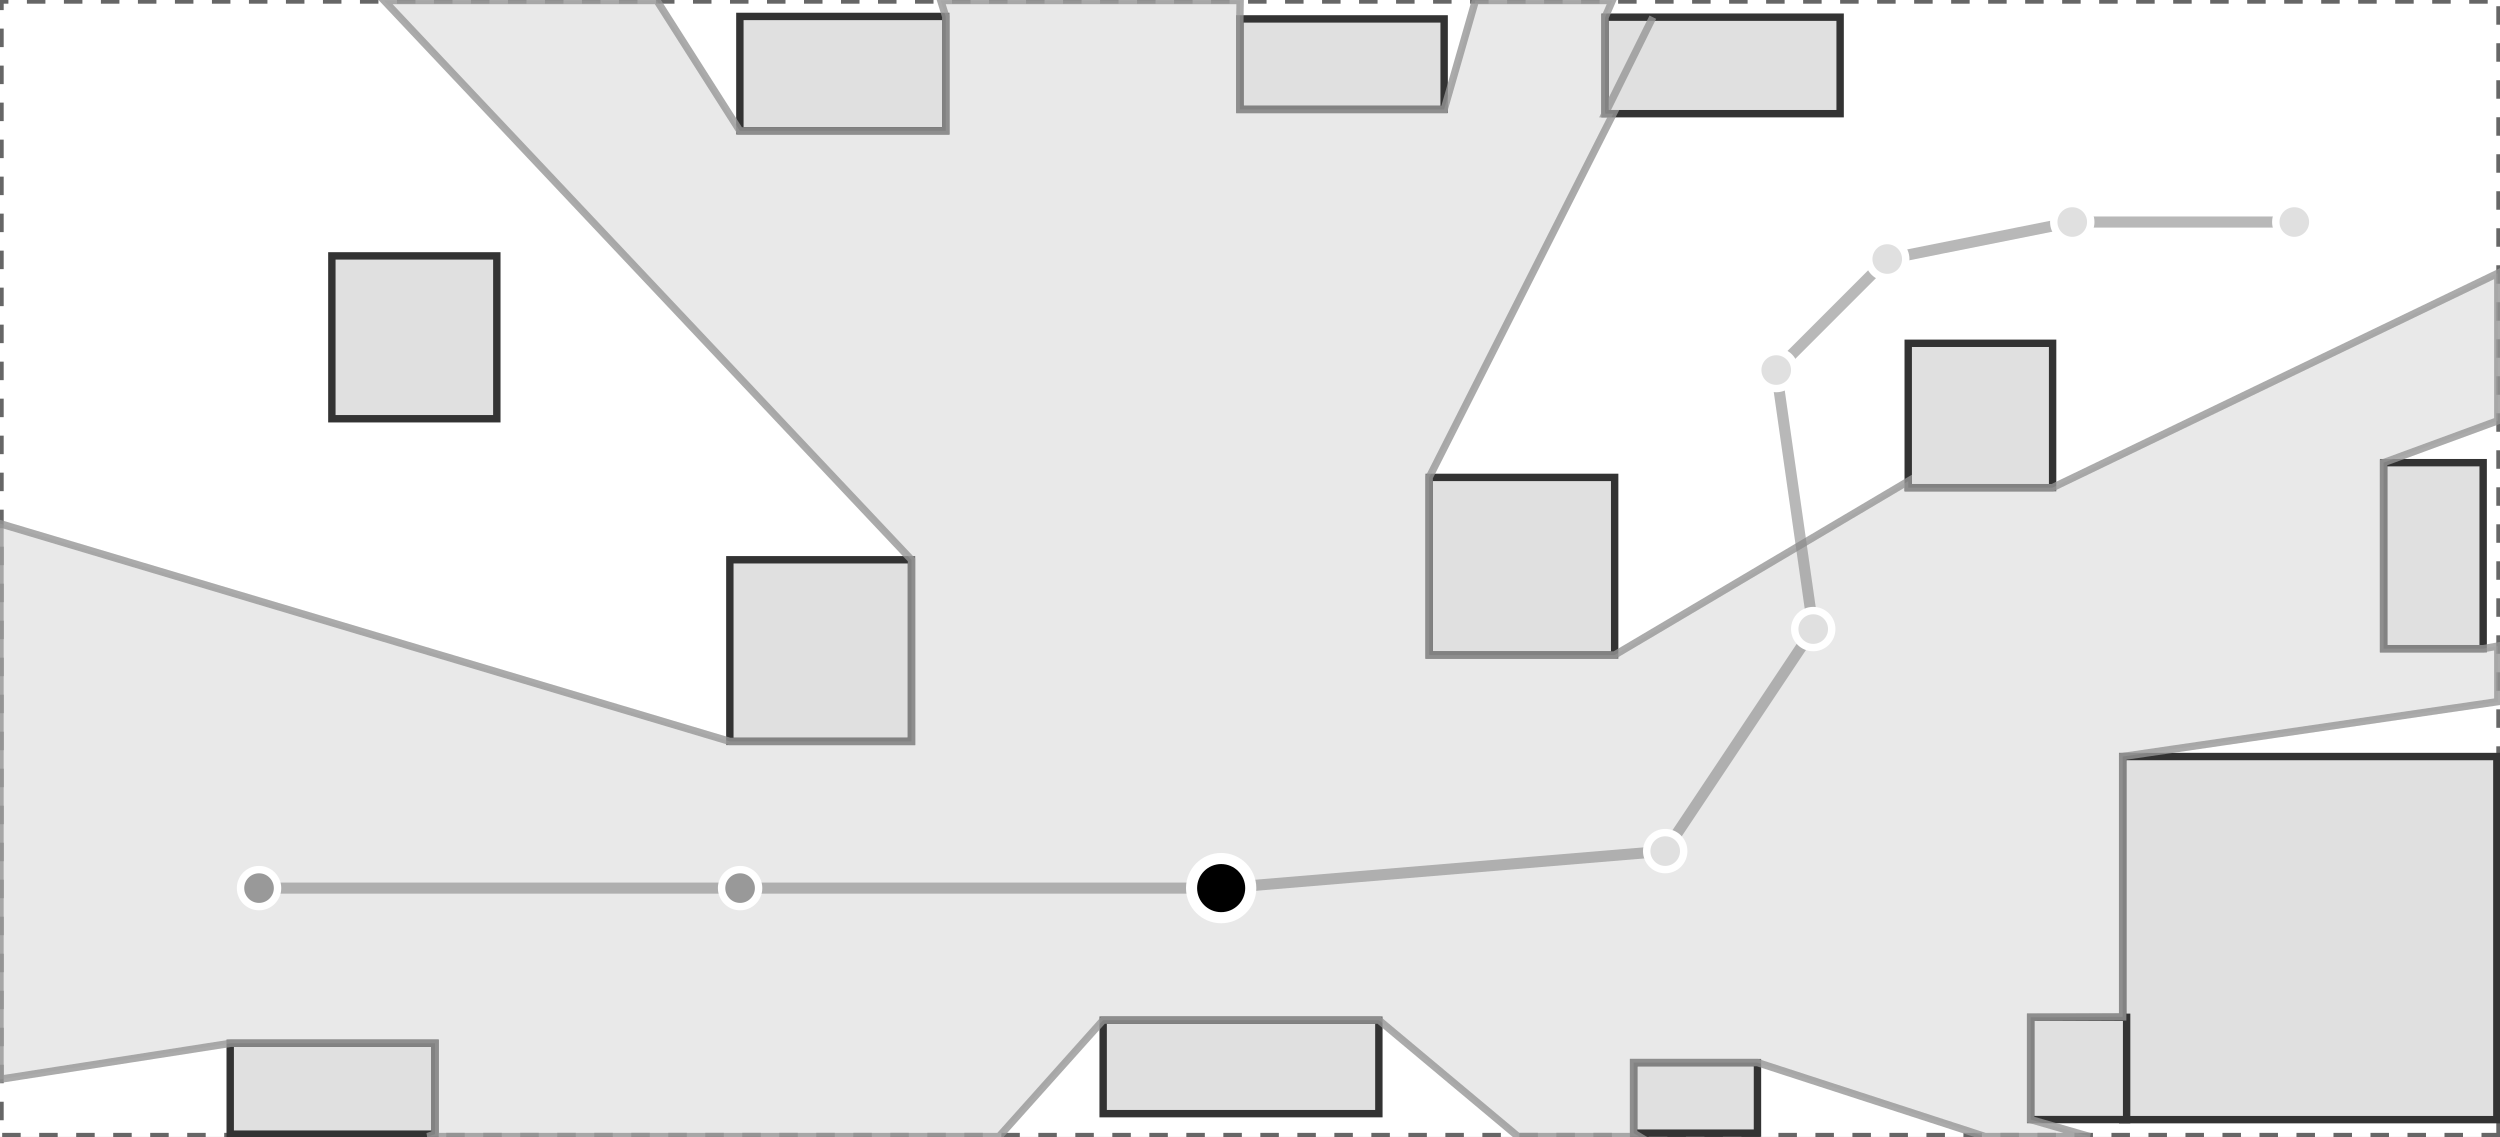
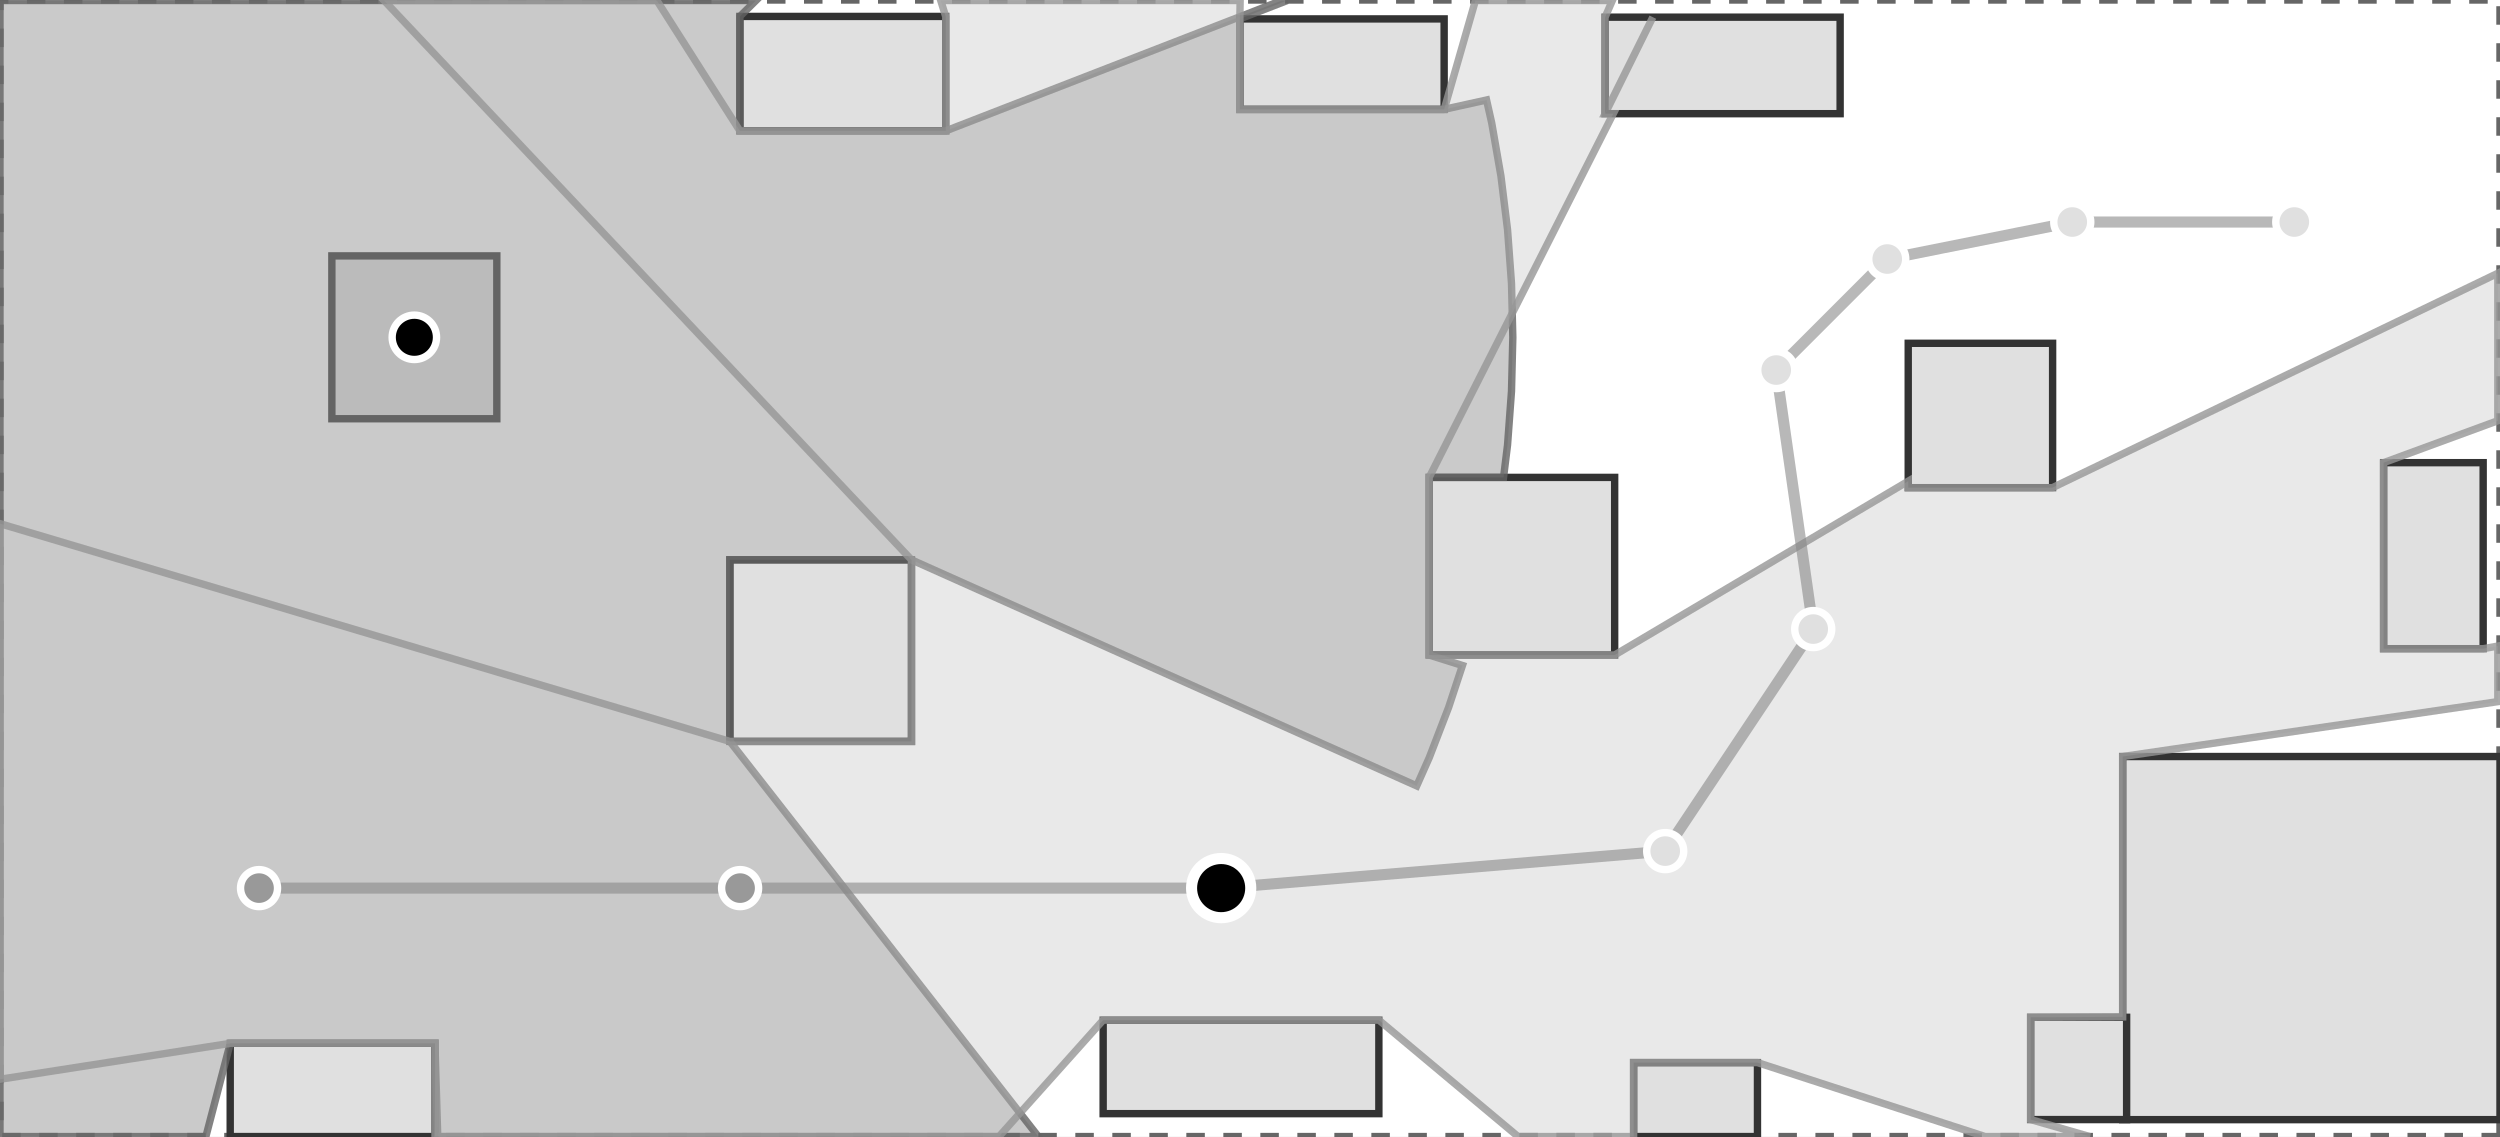
<svg xmlns="http://www.w3.org/2000/svg" baseProfile="full" height="307.14px" version="1.1" viewBox="0 0 675.59 307.14" width="675.59px">
  <defs />
  <rect fill="white" height="307.14" width="675.59" x="0" y="0" />
  <polygon fill="none" points="675.59,307.14 0.0,307.14 0.0,0.0 675.59,0.0 675.59,307.14" stroke="#666666" stroke-dasharray="5,5" stroke-width="2" />
  <polygon fill="#e0e0e0" points="134.26,113.16 89.68,113.16 89.68,69.15 134.26,69.15 134.26,113.16" stroke="#333333" stroke-width="2" />
  <polygon fill="#e0e0e0" points="255.58,35.37 199.94,35.37 199.94,4.44 255.58,4.44 255.58,35.37 255.58,35.37" stroke="#333333" stroke-width="2" />
  <polygon fill="#e0e0e0" points="390.26,29.58 335.05,29.58 335.05,5.11 390.26,5.11 390.26,29.58" stroke="#333333" stroke-width="2" />
  <polygon fill="#e0e0e0" points="497.27,30.72 433.73,30.72 433.73,4.64 497.27,4.64 497.27,30.72" stroke="#333333" stroke-width="2" />
  <polygon fill="#e0e0e0" points="554.69,131.79 515.67,131.79 515.67,92.77 554.69,92.77 554.69,131.79" stroke="#333333" stroke-width="2" />
  <polygon fill="#e0e0e0" points="671.04,175.3 644.13,175.3 644.13,125.03 671.04,125.03 671.04,175.3" stroke="#333333" stroke-width="2" />
  <polygon fill="#e0e0e0" points="246.32,200.36 197.23,200.36 197.23,151.27 246.32,151.27 246.32,200.36" stroke="#333333" stroke-width="2" />
  <polygon fill="#e0e0e0" points="436.34,177.02 386.21,177.02 386.21,129.01 436.34,129.01 436.34,177.02" stroke="#333333" stroke-width="2" />
-   <polygon fill="#e0e0e0" points="674.74,302.57 573.62,302.57 573.62,204.44 674.74,204.44 674.74,302.57" stroke="#333333" stroke-width="2" />
+   <polygon fill="#e0e0e0" points="675.59,302.57 573.62,302.57 573.62,204.44 675.59,204.44 675.59,302.57" stroke="#333333" stroke-width="2" />
  <polygon fill="#e0e0e0" points="574.69,302.55 548.75,302.55 548.75,274.91 574.69,274.91 574.69,302.55" stroke="#333333" stroke-width="2" />
-   <polygon fill="#e0e0e0" points="474.93,306.22 441.46,306.22 441.46,287.15 474.93,287.15 474.93,306.22 474.93,306.22" stroke="#333333" stroke-width="2" />
+   <polygon fill="#e0e0e0" points="474.93,307.14 441.46,307.14 441.46,287.15 474.93,287.15 474.93,307.14 474.93,307.14" stroke="#333333" stroke-width="2" />
  <polygon fill="#e0e0e0" points="372.62,300.95 298.11,300.95 298.11,275.67 372.62,275.67 372.62,300.95 372.62,300.95" stroke="#333333" stroke-width="2" />
-   <polygon fill="#e0e0e0" points="117.56,306.49 62.21,306.49 62.21,281.92 117.56,281.92 117.56,306.49" stroke="#333333" stroke-width="2" />
-   <polygon fill="rgb(200, 200, 200)" fill-opacity="0.4" points="-1.7173109663669266e-14,291.625 1.5663984208400847e-14,291.658 62.385,281.92 117.448,281.92 117.56,281.92 117.56,281.942 117.56,283.2 117.56,283.222 117.56,283.244 117.56,292.725 117.56,292.747 117.56,292.77 117.56,306.467 117.56,306.49 115.558,307.14 269.963,307.14 298.11,275.67 298.116,275.67 311.332,275.67 311.337,275.67 311.341,275.67 354.937,275.67 354.943,275.67 354.948,275.67 372.611,275.67 372.62,275.67 410.238,307.14 442.983,307.14 443.009,307.14 441.46,306.205 441.46,290.941 441.46,290.927 441.46,290.914 441.46,287.163 441.46,287.15 441.491,287.15 474.881,287.15 474.93,287.15 536.446,307.14 564.713,307.14 548.75,302.55 548.75,302.526 548.75,296.206 548.75,296.183 548.75,296.159 548.75,295.942 548.75,295.919 548.75,295.896 548.75,282.593 548.75,282.571 548.75,282.548 548.75,282.521 548.75,282.498 548.75,282.475 548.75,279.726 548.75,279.703 548.75,279.68 548.75,274.932 548.75,274.91 548.891,274.91 573.62,274.782 573.62,274.757 573.62,274.732 573.62,214.895 573.62,214.871 573.62,214.846 573.62,204.465 573.62,204.44 675.0,189.607 675.0,174.584 671.04,175.3 670.854,175.3 644.289,175.3 644.13,175.3 644.13,175.267 644.13,134.137 644.13,134.102 644.13,134.067 644.13,125.066 644.13,125.03 675.0,113.693 675.0,73.892 675.0,73.849 554.633,131.79 515.713,131.79 515.67,131.79 515.67,131.765 515.67,130.062 515.67,130.037 436.316,177.02 426.136,177.02 426.115,177.02 426.094,177.02 420.708,177.02 420.689,177.02 420.669,177.02 420.606,177.02 420.587,177.02 420.567,177.02 409.44,177.02 409.423,177.02 409.407,177.02 390.353,177.02 390.341,177.02 390.329,177.02 386.221,177.02 386.21,177.02 386.21,177.007 386.21,169.687 386.21,169.673 386.21,169.658 386.21,160.926 386.21,160.909 386.21,160.892 386.21,129.038 386.21,129.01 435.962,30.72 433.756,30.72 446.657,4.64 433.73,30.667 433.73,4.704 435.713,0.14 435.685,0.14 398.717,0.14 390.26,29.58 390.237,29.58 384.005,29.58 383.982,29.58 383.96,29.58 335.071,29.58 335.05,29.58 335.05,28.699 335.05,6.198 335.05,5.11 335.133,0.14 254.248,0.14 254.222,0.14 255.58,4.522 255.58,35.306 255.58,35.37 255.557,35.37 217.044,35.37 217.017,35.37 216.991,35.37 199.969,35.37 199.94,35.37 177.515,0.14 103.837,0.14 103.791,0.14 246.32,151.288 246.32,166.946 246.32,166.961 246.32,166.975 246.32,179.129 246.32,179.142 246.32,179.155 246.32,179.165 246.32,179.177 246.32,179.19 246.32,180.497 246.32,180.51 246.32,180.522 246.32,184.065 246.32,184.077 246.32,184.089 246.32,185.763 246.32,185.775 246.32,185.787 246.32,195.823 246.32,195.834 246.32,195.845 246.32,200.35 246.32,200.36 246.298,200.36 197.278,200.36 197.23,200.36 -1.1737820230571696e-14,141.511" stroke="rgb(150, 150, 150)" stroke-opacity="0.8" stroke-width="2" />
+   <polygon fill="#e0e0e0" points="117.56,307.14 62.21,307.14 62.21,281.92 117.56,281.92 117.56,307.14" stroke="#333333" stroke-width="2" />
+   <polygon fill="rgb(150, 150, 150)" fill-opacity="0.5" points="62.227,281.921 68.0,281.921 68.023,281.921 68.039,281.921 116.891,281.921 116.906,281.921 116.93,281.921 117.539,281.921 118.297,307.14 118.32,307.14 280.562,307.14 280.594,307.14 197.227,200.335 197.227,187.273 197.227,187.249 197.227,187.234 197.227,175.687 197.227,175.671 197.227,175.656 197.227,160.468 197.227,160.46 197.227,160.445 197.227,159.796 197.227,159.781 197.227,159.765 197.227,151.523 197.227,151.507 197.227,151.499 197.227,151.281 197.227,151.273 197.25,151.273 203.656,151.273 203.68,151.273 203.695,151.273 212.969,151.273 212.992,151.273 213.008,151.273 213.016,151.273 213.031,151.273 213.055,151.273 223.266,151.273 223.297,151.273 223.32,151.273 236.148,151.273 236.18,151.273 236.211,151.273 243.203,151.273 243.242,151.273 243.273,151.273 243.523,151.273 243.555,151.273 243.586,151.273 246.281,151.273 382.844,212.374 386.227,204.757 391.469,191.163 395.203,179.843 386.211,177.023 386.211,176.992 386.211,163.781 386.211,163.749 386.211,163.718 386.211,158.484 386.211,158.452 386.211,158.421 386.211,146.304 386.211,146.273 386.211,146.249 386.211,134.546 386.211,134.515 386.211,134.492 386.211,132.46 386.211,132.429 386.211,132.406 386.211,129.038 386.211,129.007 386.414,129.007 406.312,129.007 407.391,120.249 408.461,105.718 408.82,91.156 408.461,76.585 407.391,62.062 405.609,47.601 403.117,33.242 401.719,27.023 390.125,29.577 386.328,29.577 386.195,29.577 386.07,29.577 341.07,29.577 340.977,29.577 340.883,29.577 335.141,29.577 335.047,29.577 335.047,29.554 335.047,22.202 335.047,22.179 335.047,22.156 335.047,5.132 335.047,5.109 347.867,0.14 346.344,0.14 255.578,35.367 255.539,35.367 204.375,35.367 204.359,35.367 204.336,35.367 199.961,35.367 199.938,35.367 199.938,35.359 199.938,4.46 199.938,4.437 204.281,0.14 0.195,0.14 0.172,0.14 0.148,0.14 0.023,0.14 0.0,0.14 0.0,0.156 0.0,307.085 0.0,307.14 0.031,307.14 55.609,307.14 55.633,307.14" stroke="rgb(100, 100, 100)" stroke-opacity="0.8" stroke-width="2" />
+   <circle cx="111.97" cy="91.155" fill="#000000" r="6" stroke="white" stroke-width="2" />
+   <polygon fill="rgb(200, 200, 200)" fill-opacity="0.4" points="-1.7173109663669266e-14,291.625 1.5663984208400847e-14,291.658 62.385,281.92 117.448,281.92 117.56,281.92 117.56,281.942 117.56,283.2 117.56,283.222 117.56,283.244 117.56,293.24 117.56,293.263 117.56,293.285 117.56,307.117 117.56,307.14 117.634,307.14 269.963,307.14 298.11,275.67 298.116,275.67 311.332,275.67 311.337,275.67 311.341,275.67 354.937,275.67 354.943,275.67 354.948,275.67 372.611,275.67 372.62,275.67 410.238,307.14 441.435,307.14 441.46,307.14 441.46,307.125 441.46,291.648 441.46,291.635 441.46,291.621 441.46,287.163 441.46,287.15 441.491,287.15 474.881,287.15 474.93,287.15 536.446,307.14 564.713,307.14 548.75,302.55 548.75,302.526 548.75,296.206 548.75,296.183 548.75,296.159 548.75,295.942 548.75,295.919 548.75,295.896 548.75,282.593 548.75,282.571 548.75,282.548 548.75,282.521 548.75,282.498 548.75,282.475 548.75,279.628 548.75,279.605 548.75,279.583 548.75,274.932 548.75,274.91 548.891,274.91 573.62,274.782 573.62,274.757 573.62,274.732 573.62,214.957 573.62,214.932 573.62,214.908 573.62,204.465 573.62,204.44 675.0,189.607 675.0,174.584 671.04,175.3 670.854,175.3 644.289,175.3 644.13,175.3 644.13,175.267 644.13,134.137 644.13,134.102 644.13,134.067 644.13,125.066 644.13,125.03 675.0,113.693 675.0,73.892 675.0,73.849 554.633,131.79 515.713,131.79 515.67,131.79 515.67,131.765 515.67,130.062 515.67,130.037 436.316,177.02 426.136,177.02 426.115,177.02 426.094,177.02 420.708,177.02 420.689,177.02 420.669,177.02 420.606,177.02 420.587,177.02 420.567,177.02 409.44,177.02 409.423,177.02 409.407,177.02 390.353,177.02 390.341,177.02 390.329,177.02 386.221,177.02 386.21,177.02 386.21,177.007 386.21,169.687 386.21,169.673 386.21,169.658 386.21,160.926 386.21,160.909 386.21,160.892 386.21,129.038 386.21,129.01 435.962,30.72 433.756,30.72 446.657,4.64 433.73,30.667 433.73,4.704 435.713,0.14 435.685,0.14 398.717,0.14 390.26,29.58 390.237,29.58 384.005,29.58 383.982,29.58 383.96,29.58 335.071,29.58 335.05,29.58 335.05,28.699 335.05,6.198 335.05,5.11 335.133,0.14 254.248,0.14 254.222,0.14 255.58,4.522 255.58,35.306 255.58,35.37 255.557,35.37 217.044,35.37 217.017,35.37 216.991,35.37 199.969,35.37 199.94,35.37 177.515,0.14 103.837,0.14 103.791,0.14 246.32,151.288 246.32,166.946 246.32,166.961 246.32,166.975 246.32,179.129 246.32,179.142 246.32,179.155 246.32,179.165 246.32,179.177 246.32,179.19 246.32,180.497 246.32,180.51 246.32,180.522 246.32,184.065 246.32,184.077 246.32,184.089 246.32,185.763 246.32,185.775 246.32,185.787 246.32,195.823 246.32,195.834 246.32,195.845 246.32,200.35 246.32,200.36 246.298,200.36 197.278,200.36 197.23,200.36 -1.1737820230571696e-14,141.511" stroke="rgb(150, 150, 150)" stroke-opacity="0.8" stroke-width="2" />
  <line opacity="0.6" stroke="#888888" stroke-width="3" x1="70" x2="200" y1="240.0" y2="240.0" />
  <line opacity="0.6" stroke="#888888" stroke-width="3" x1="200" x2="330" y1="240.0" y2="240.0" />
  <line opacity="0.6" stroke="#888888" stroke-width="3" x1="330" x2="450" y1="240.0" y2="230.0" />
  <line opacity="0.6" stroke="#888888" stroke-width="3" x1="450" x2="490" y1="230.0" y2="170.0" />
  <line opacity="0.6" stroke="#888888" stroke-width="3" x1="490" x2="480" y1="170.0" y2="100.0" />
  <line opacity="0.6" stroke="#888888" stroke-width="3" x1="480" x2="510" y1="100.0" y2="70.0" />
  <line opacity="0.6" stroke="#888888" stroke-width="3" x1="510" x2="560" y1="70.0" y2="60.0" />
  <line opacity="0.6" stroke="#888888" stroke-width="3" x1="560" x2="620" y1="60.0" y2="60.0" />
  <circle cx="70" cy="240.0" fill="#999999" r="5" stroke="white" stroke-width="2" />
  <circle cx="200" cy="240.0" fill="#999999" r="5" stroke="white" stroke-width="2" />
  <circle cx="330" cy="240.0" fill="#000000" r="8" stroke="white" stroke-width="3" />
  <circle cx="450" cy="230.0" fill="#E0E0E0" r="5" stroke="white" stroke-width="2" />
  <circle cx="490" cy="170.0" fill="#E0E0E0" r="5" stroke="white" stroke-width="2" />
  <circle cx="480" cy="100.0" fill="#E0E0E0" r="5" stroke="white" stroke-width="2" />
  <circle cx="510" cy="70.0" fill="#E0E0E0" r="5" stroke="white" stroke-width="2" />
  <circle cx="560" cy="60.0" fill="#E0E0E0" r="5" stroke="white" stroke-width="2" />
  <circle cx="620" cy="60.0" fill="#E0E0E0" r="5" stroke="white" stroke-width="2" />
</svg>
